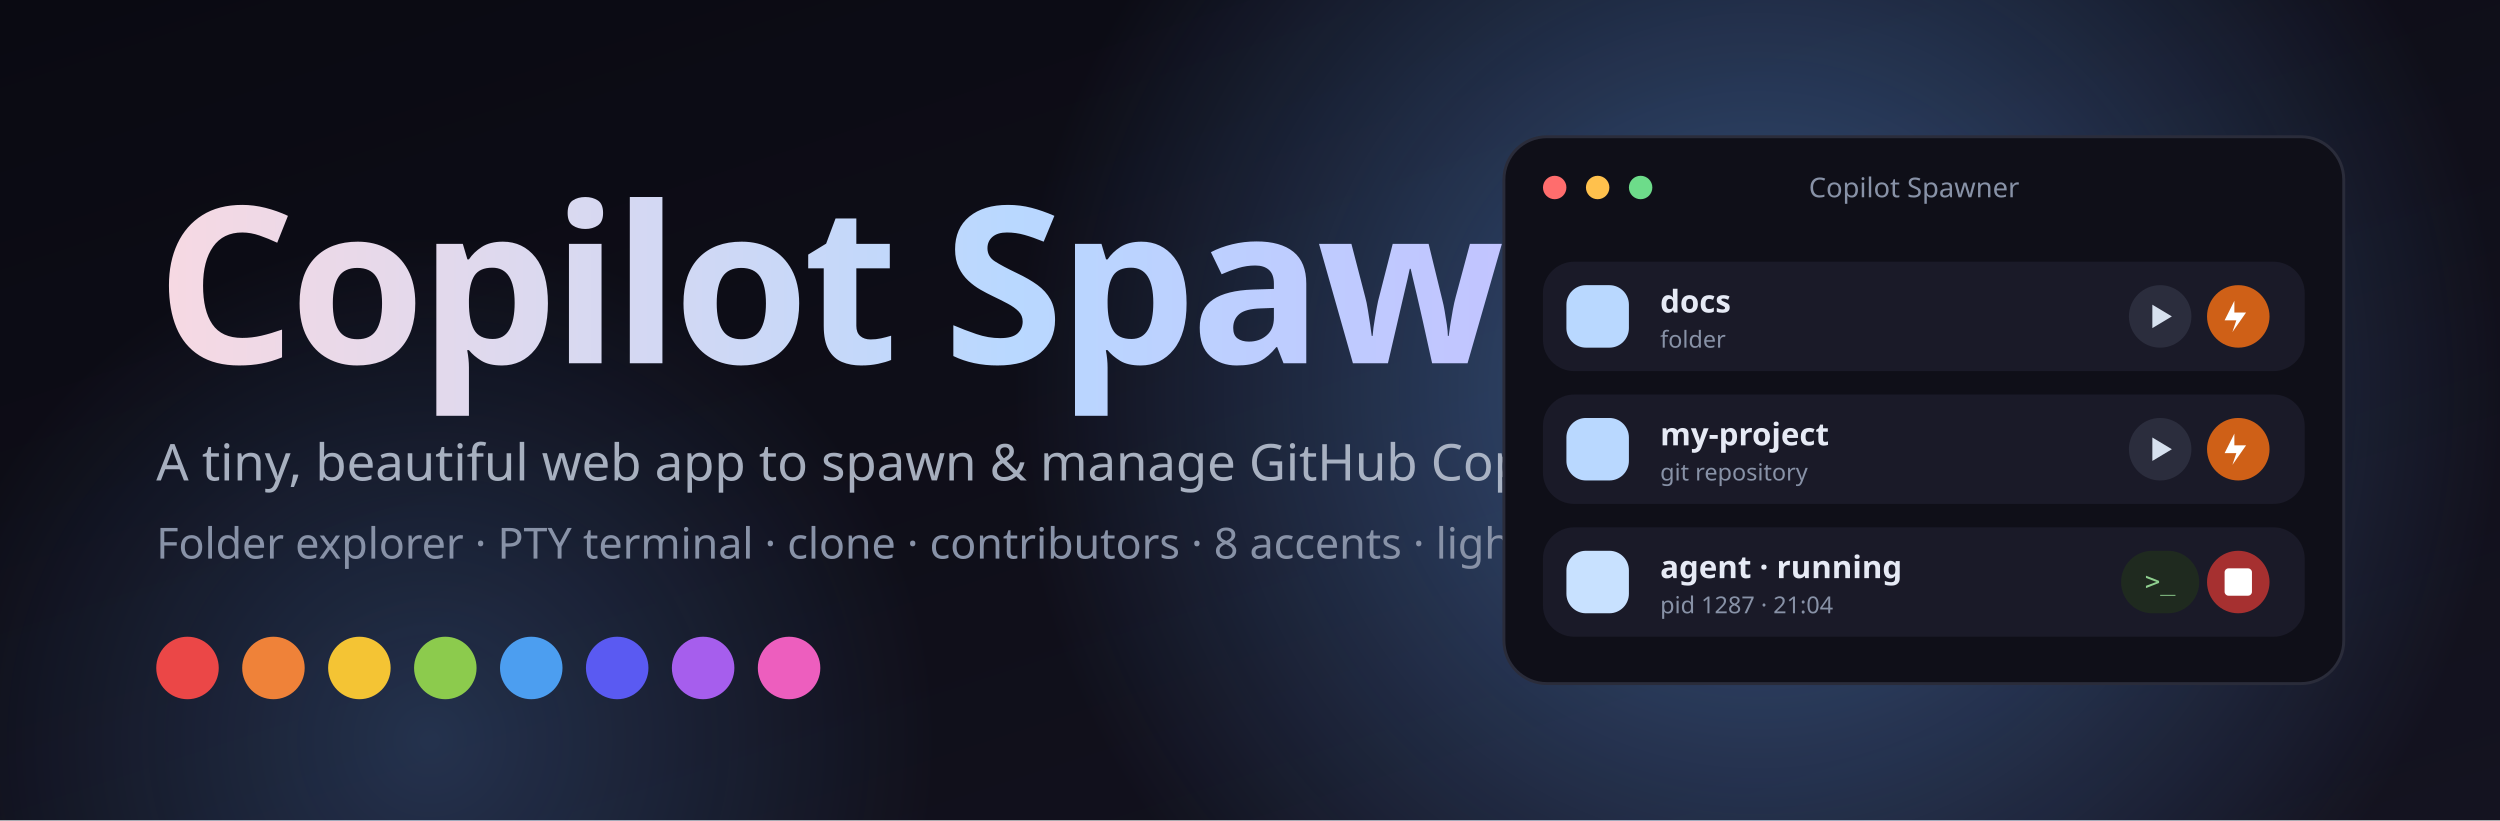
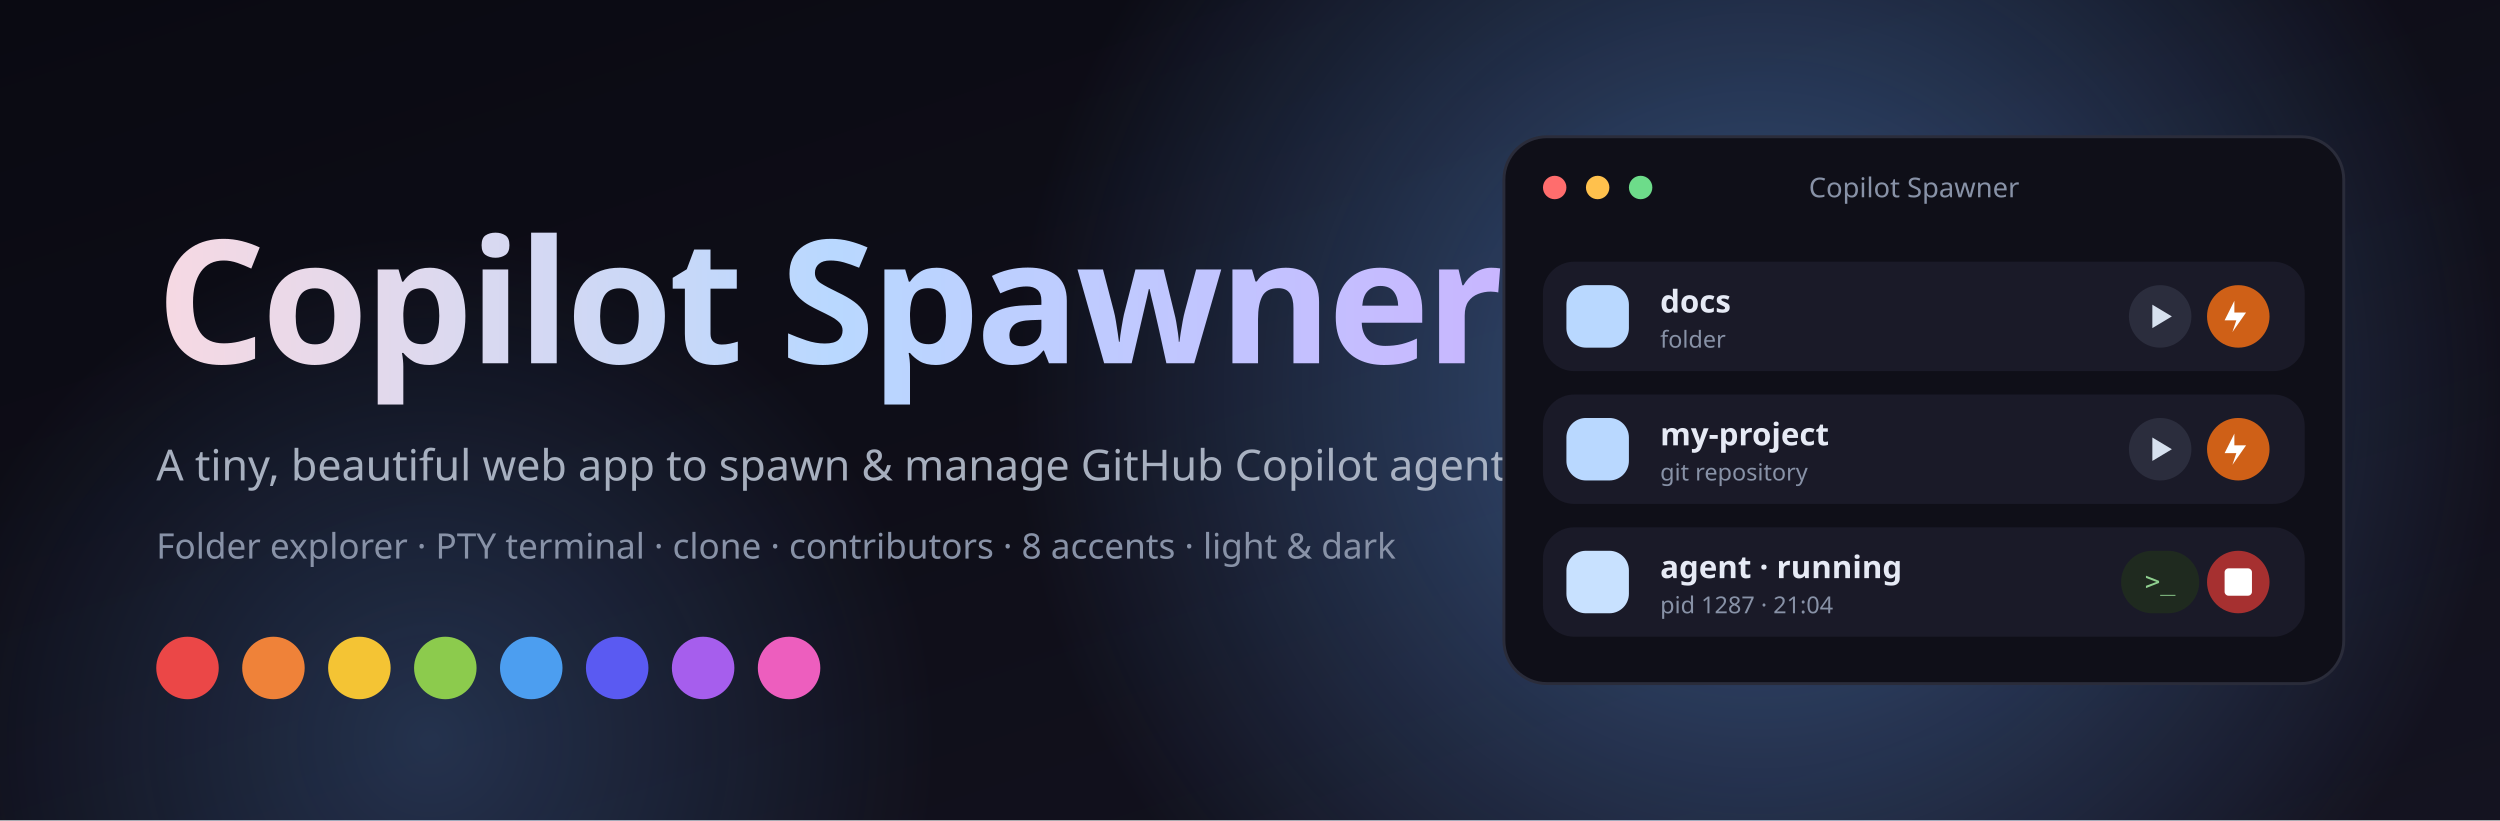
<svg xmlns="http://www.w3.org/2000/svg" viewBox="0 0 1280 420" width="1280" height="420" role="img" aria-label="Copilot Spawner banner">
  <defs>
    <linearGradient id="bg" x1="0" y1="0" x2="1" y2="1">
      <stop offset="0%" stop-color="#0a0a12" />
      <stop offset="100%" stop-color="#141320" />
    </linearGradient>
    <radialGradient id="glow" cx="50%" cy="50%" r="50%">
      <stop offset="0%" stop-color="#6aa9ff" stop-opacity=".45" />
      <stop offset="100%" stop-color="#6aa9ff" stop-opacity="0" />
    </radialGradient>
    <linearGradient id="title" x1="0" y1="0" x2="1" y2="0">
      <stop offset="0%" stop-color="#f6d9e3" />
      <stop offset="50%" stop-color="#b9d8ff" />
      <stop offset="100%" stop-color="#c8b6ff" />
    </linearGradient>
    <filter id="soft" x="-20%" y="-20%" width="140%" height="140%">
      <feGaussianBlur stdDeviation="10" />
    </filter>
  </defs>
  <rect width="1280" height="420" fill="url(#bg)" />
  <circle cx="900" cy="200" r="380" fill="url(#glow)" />
  <circle cx="220" cy="380" r="260" fill="url(#glow)" opacity=".5" />
  <g transform="translate(80 96)">
-     <text x="0" y="90" font-family="'Quicksand', 'Segoe UI', system-ui, sans-serif" font-weight="700" font-size="112" fill="url(#title)" letter-spacing="-3">
+     <text x="0" y="90" font-family="'Quicksand', 'Segoe UI', system-ui, sans-serif" font-weight="700" font-size="88" fill="url(#title)" letter-spacing="-2">
			Copilot Spawner
		</text>
-     <text x="0" y="150" font-family="'Quicksand', 'Segoe UI', system-ui, sans-serif" font-weight="500" font-size="26" fill="#b7c0cf" opacity=".9">
+     <text x="0" y="150" font-family="'Quicksand', 'Segoe UI', system-ui, sans-serif" font-weight="500" font-size="22" fill="#b7c0cf" opacity=".9">
			A tiny, beautiful web app to spawn &amp; manage GitHub Copilot agents.
		</text>
-     <text x="0" y="190" font-family="'Quicksand', 'Segoe UI', system-ui, sans-serif" font-weight="500" font-size="22" fill="#8892a7">
+     <text x="0" y="190" font-family="'Quicksand', 'Segoe UI', system-ui, sans-serif" font-weight="500" font-size="18" fill="#8892a7">
			Folder explorer · PTY terminal · clone · contributors · 8 accents · light &amp; dark
		</text>
    <g transform="translate(0 230)">
      <circle cx="16" cy="16" r="16" fill="hsl(0 80% 60%)" />
      <circle cx="60" cy="16" r="16" fill="hsl(24 85% 58%)" />
      <circle cx="104" cy="16" r="16" fill="hsl(45 90% 58%)" />
      <circle cx="148" cy="16" r="16" fill="hsl(90 55% 55%)" />
      <circle cx="192" cy="16" r="16" fill="hsl(210 85% 62%)" />
      <circle cx="236" cy="16" r="16" fill="hsl(240 85% 65%)" />
      <circle cx="280" cy="16" r="16" fill="hsl(270 80% 65%)" />
      <circle cx="324" cy="16" r="16" fill="hsl(320 80% 65%)" />
    </g>
  </g>
  <g transform="translate(770 70)">
    <rect x="0" y="0" rx="22" ry="22" width="430" height="280" fill="#0f0f18" stroke="#2a2c3a" stroke-width="1.5" />
    <circle cx="26" cy="26" r="6" fill="#ff6d6d" />
    <circle cx="48" cy="26" r="6" fill="#ffc14d" />
    <circle cx="70" cy="26" r="6" fill="#6ddc8a" />
    <text x="210" y="31" font-family="'Quicksand', system-ui, sans-serif" font-size="14" fill="#8892a7" text-anchor="middle">Copilot Spawner</text>
    <g transform="translate(20 64)" font-family="'Quicksand', system-ui, sans-serif">
      <rect x="0" y="0" rx="16" ry="16" width="390" height="56" fill="#1a1a28" />
      <rect x="12" y="12" rx="10" ry="10" width="32" height="32" fill="#b9d8ff" />
      <text x="60" y="26" font-size="16" font-weight="700" fill="#e6eaf5">docs</text>
      <text x="60" y="44" font-size="12" fill="#8892a7">folder</text>
      <circle cx="316" cy="28" r="16" fill="#2b2d3d" />
      <polygon points="312,22 322,28 312,34" fill="#d7e1ef" />
      <circle cx="356" cy="28" r="16" fill="hsl(24 80% 45%)" />
      <path d="M354 20 L349 30 L355 30 L353 36 L360 26 L354 26 Z" fill="#fff" />
      <g transform="translate(0 68)">
        <rect x="0" y="0" rx="16" ry="16" width="390" height="56" fill="#1a1a28" />
        <rect x="12" y="12" rx="10" ry="10" width="32" height="32" fill="#b9d8ff" />
        <text x="60" y="26" font-size="16" font-weight="700" fill="#e6eaf5">my-project</text>
        <text x="60" y="44" font-size="12" fill="#8892a7">git repository</text>
        <circle cx="316" cy="28" r="16" fill="#2b2d3d" />
        <polygon points="312,22 322,28 312,34" fill="#d7e1ef" />
        <circle cx="356" cy="28" r="16" fill="hsl(24 80% 45%)" />
        <path d="M354 20 L349 30 L355 30 L353 36 L360 26 L354 26 Z" fill="#fff" />
      </g>
      <g transform="translate(0 136)">
        <rect x="0" y="0" rx="16" ry="16" width="390" height="56" fill="#1a1a28" />
        <rect x="12" y="12" rx="10" ry="10" width="32" height="32" fill="#c8e1ff" />
        <text x="60" y="26" font-size="16" font-weight="700" fill="#e6eaf5">agent · running</text>
        <text x="60" y="44" font-size="12" fill="#8892a7">pid 1287 · 21:04</text>
        <rect x="296" y="12" rx="16" ry="16" width="40" height="32" fill="#1f2a1f" />
        <text x="316" y="32" font-family="monospace" font-size="13" fill="#8fd08f" text-anchor="middle">&gt;_</text>
        <circle cx="356" cy="28" r="16" fill="hsl(0 55% 42%)" />
        <rect x="349" y="21" rx="2" ry="2" width="14" height="14" fill="#fff" />
      </g>
    </g>
  </g>
</svg>
